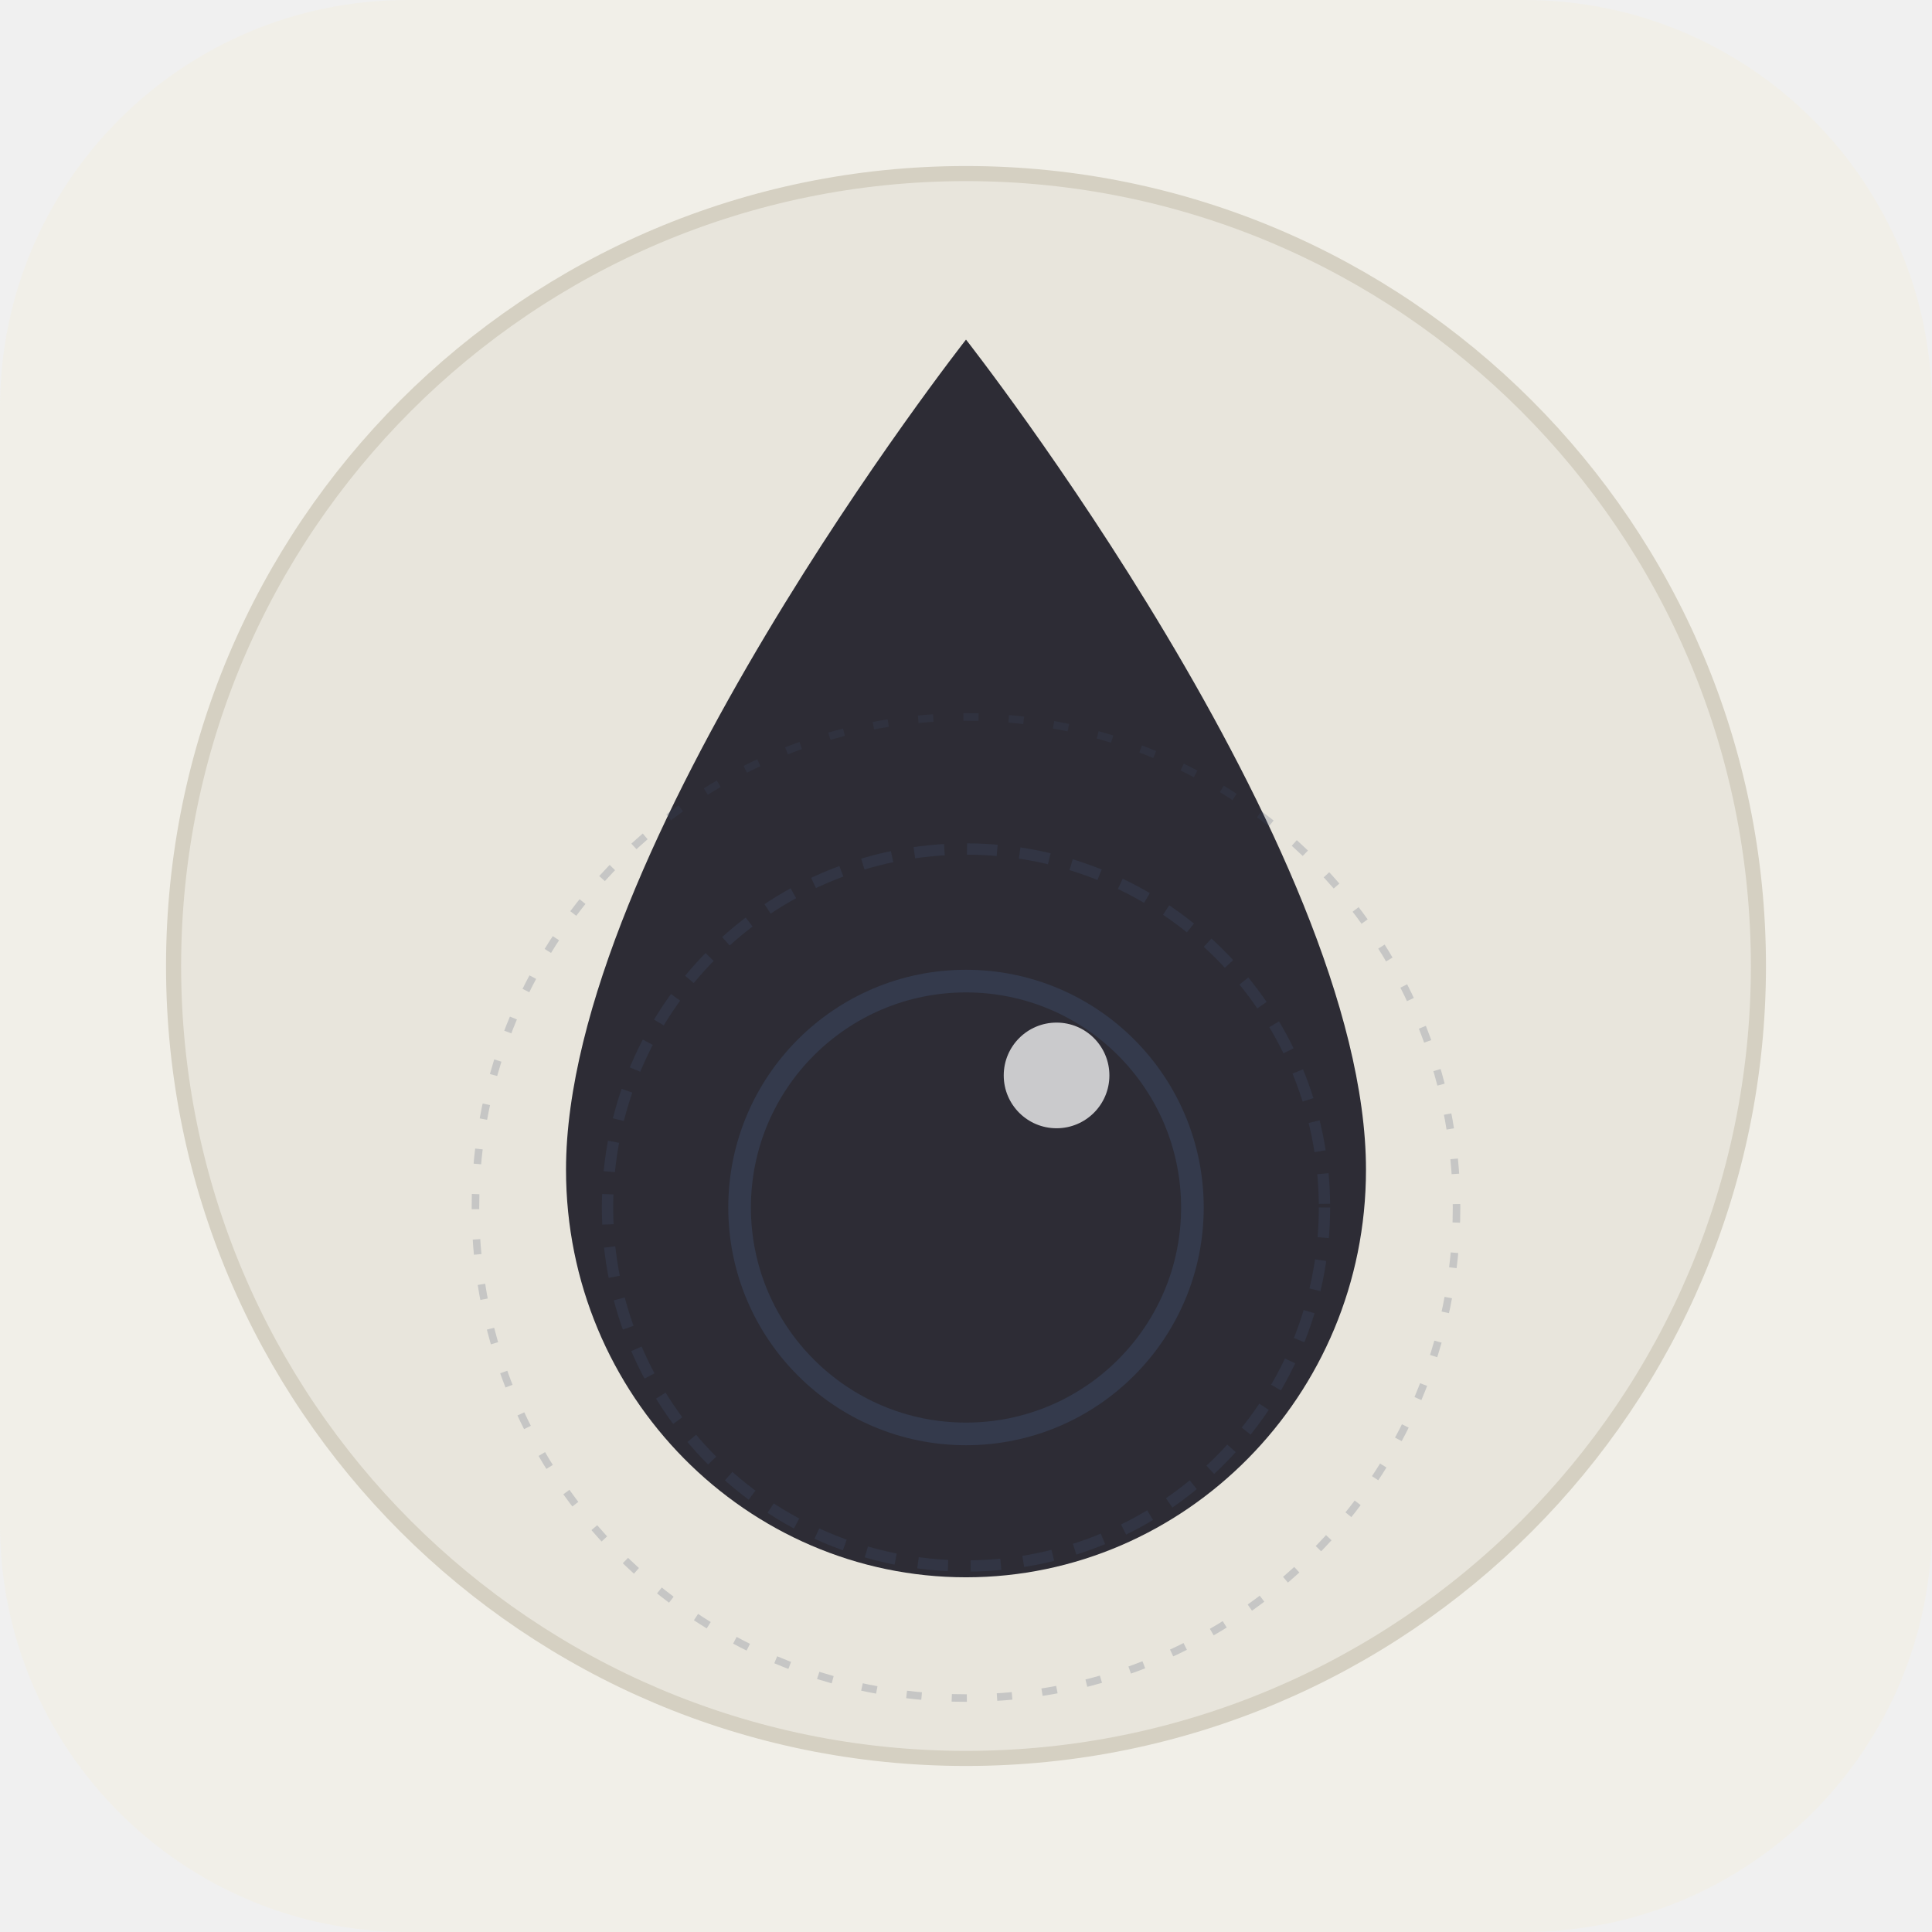
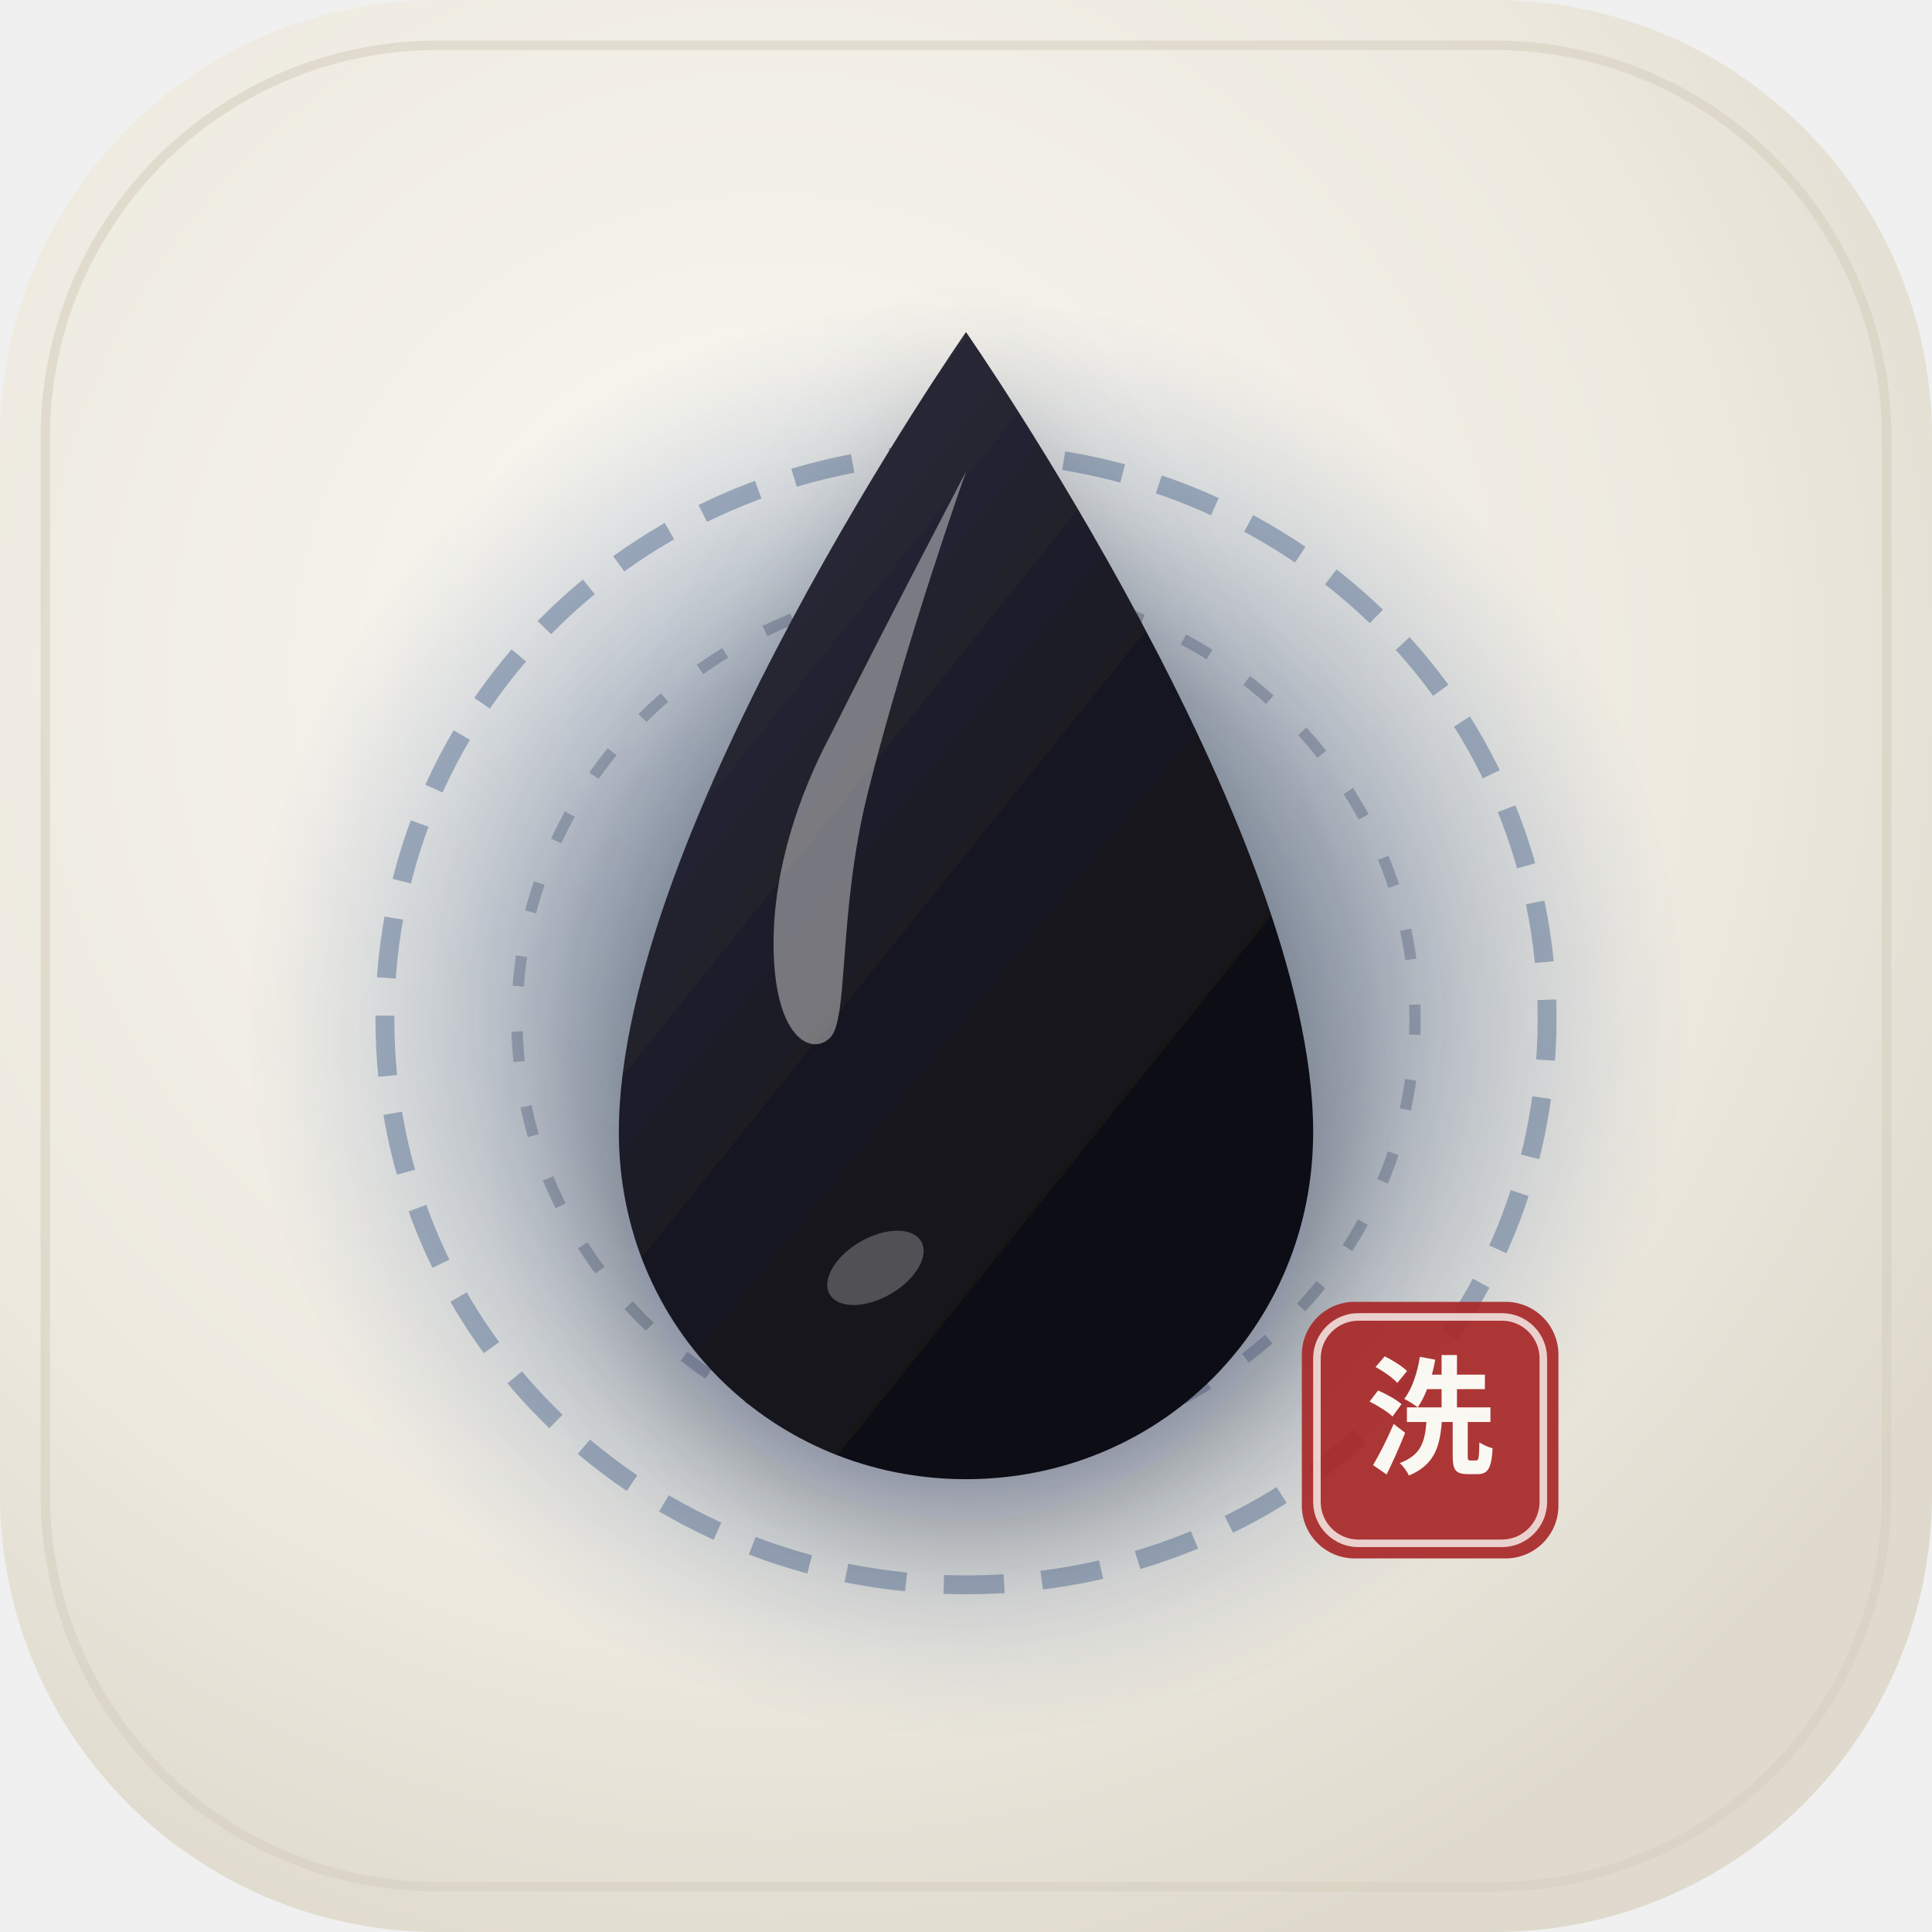
<svg xmlns="http://www.w3.org/2000/svg" viewBox="0 0 512 512" width="512" height="512">
-   <rect width="512" height="512" rx="108" fill="#f1efe8" />
-   <circle cx="256" cy="256" r="210" fill="#e8e5dc" stroke="#d5d0c2" stroke-width="4" />
-   <path d="M256,90 C256,90 150,225 150,310 C150,370 198,418 256,418 C314,418 362,370 362,310 C362,225 256,90 256,90 Z" fill="#181822" opacity="0.9" />
-   <circle cx="256" cy="320" r="60" fill="none" stroke="#3b4b68" stroke-width="6" opacity="0.45" />
-   <circle cx="256" cy="320" r="95" fill="none" stroke="#3b4b68" stroke-width="3" stroke-dasharray="8 6" opacity="0.3" />
-   <circle cx="256" cy="320" r="130" fill="none" stroke="#3b4b68" stroke-width="2" stroke-dasharray="4 8" opacity="0.2" />
-   <circle cx="280" cy="285" r="14" fill="#ffffff" opacity="0.75" />
+   <defs>
+     <radialGradient id="paperGrad" cx="40%" cy="35%" r="70%">
+       <stop offset="0%" stop-color="#faf8f2" />
+       <stop offset="70%" stop-color="#ede9df" />
+       <stop offset="100%" stop-color="#dfdacd" />
+     </radialGradient>
+     <radialGradient id="indigoWash" cx="50%" cy="50%" r="50%">
+       <stop offset="0%" stop-color="#2a3c5a" stop-opacity="0.85" />
+       <stop offset="55%" stop-color="#3b5278" stop-opacity="0.45" />
+       <stop offset="85%" stop-color="#6b86ad" stop-opacity="0.15" />
+       <stop offset="100%" stop-color="#8fa6c7" stop-opacity="0" />
+     </radialGradient>
+     <linearGradient id="sumiInk" x1="20%" y1="10%" x2="80%" y2="90%">
+       <stop offset="0%" stop-color="#2d2d3c" />
+       <stop offset="50%" stop-color="#181822" />
+       <stop offset="100%" stop-color="#0c0c12" />
+     </linearGradient>
+     <filter id="inkShadow" x="-20%" y="-20%" width="140%" height="140%">
+       <feDropShadow dx="0" dy="12" stdDeviation="16" flood-color="#16161e" flood-opacity="0.22" />
+     </filter>
+   </defs>
+   <rect width="512" height="512" rx="116" fill="url(#paperGrad)" />
+   <rect x="12" y="12" width="488" height="488" rx="104" fill="none" stroke="#d6d0c0" stroke-width="2.5" opacity="0.6" />
+   <circle cx="256" cy="270" r="190" fill="url(#indigoWash)" />
+   <path d="M256,120 C340,120 410,185 410,270 C410,355 340,420 256,420 C172,420 102,355 102,270 C102,185 172,120 256,120 Z" fill="none" stroke="#48628a" stroke-width="5" stroke-dasharray="16 10" opacity="0.45" />
+   <path d="M256,155 C320,155 375,205 375,270 C375,335 320,385 256,385 C192,385 137,335 137,270 C137,205 192,155 256,155 Z" fill="none" stroke="#2b3e5e" stroke-width="3" stroke-dasharray="8 12" opacity="0.3" />
+   <g filter="url(#inkShadow)">
+     <path d="M256,88               C256,88 348,220 348,300               C348,352 307,392 256,392               C205,392 164,352 164,300               C164,220 256,88 256,88 Z" fill="url(#sumiInk)" />
+   </g>
+   <path d="M220,195 C235,165 256,125 256,125 C256,125 240,170 230,210 C222,242 225,270 220,275 C215,280 205,275 205,250 C205,230 212,210 220,195 Z" fill="#ffffff" opacity="0.4" />
+   <ellipse cx="232" cy="336" rx="14" ry="8" transform="rotate(-30 232 336)" fill="#ffffff" opacity="0.25" />
+   <rect x="345" y="345" width="68" height="68" rx="14" fill="#a82828" opacity="0.92" />
+   <rect x="349" y="349" width="60" height="60" rx="11" fill="none" stroke="#faf8f2" stroke-width="2" opacity="0.8" />
+   <text x="379" y="388" font-family="'Songti SC', 'Yu Mincho', serif" font-size="34" font-weight="bold" fill="#faf8f2" text-anchor="middle">洗</text>
</svg>
